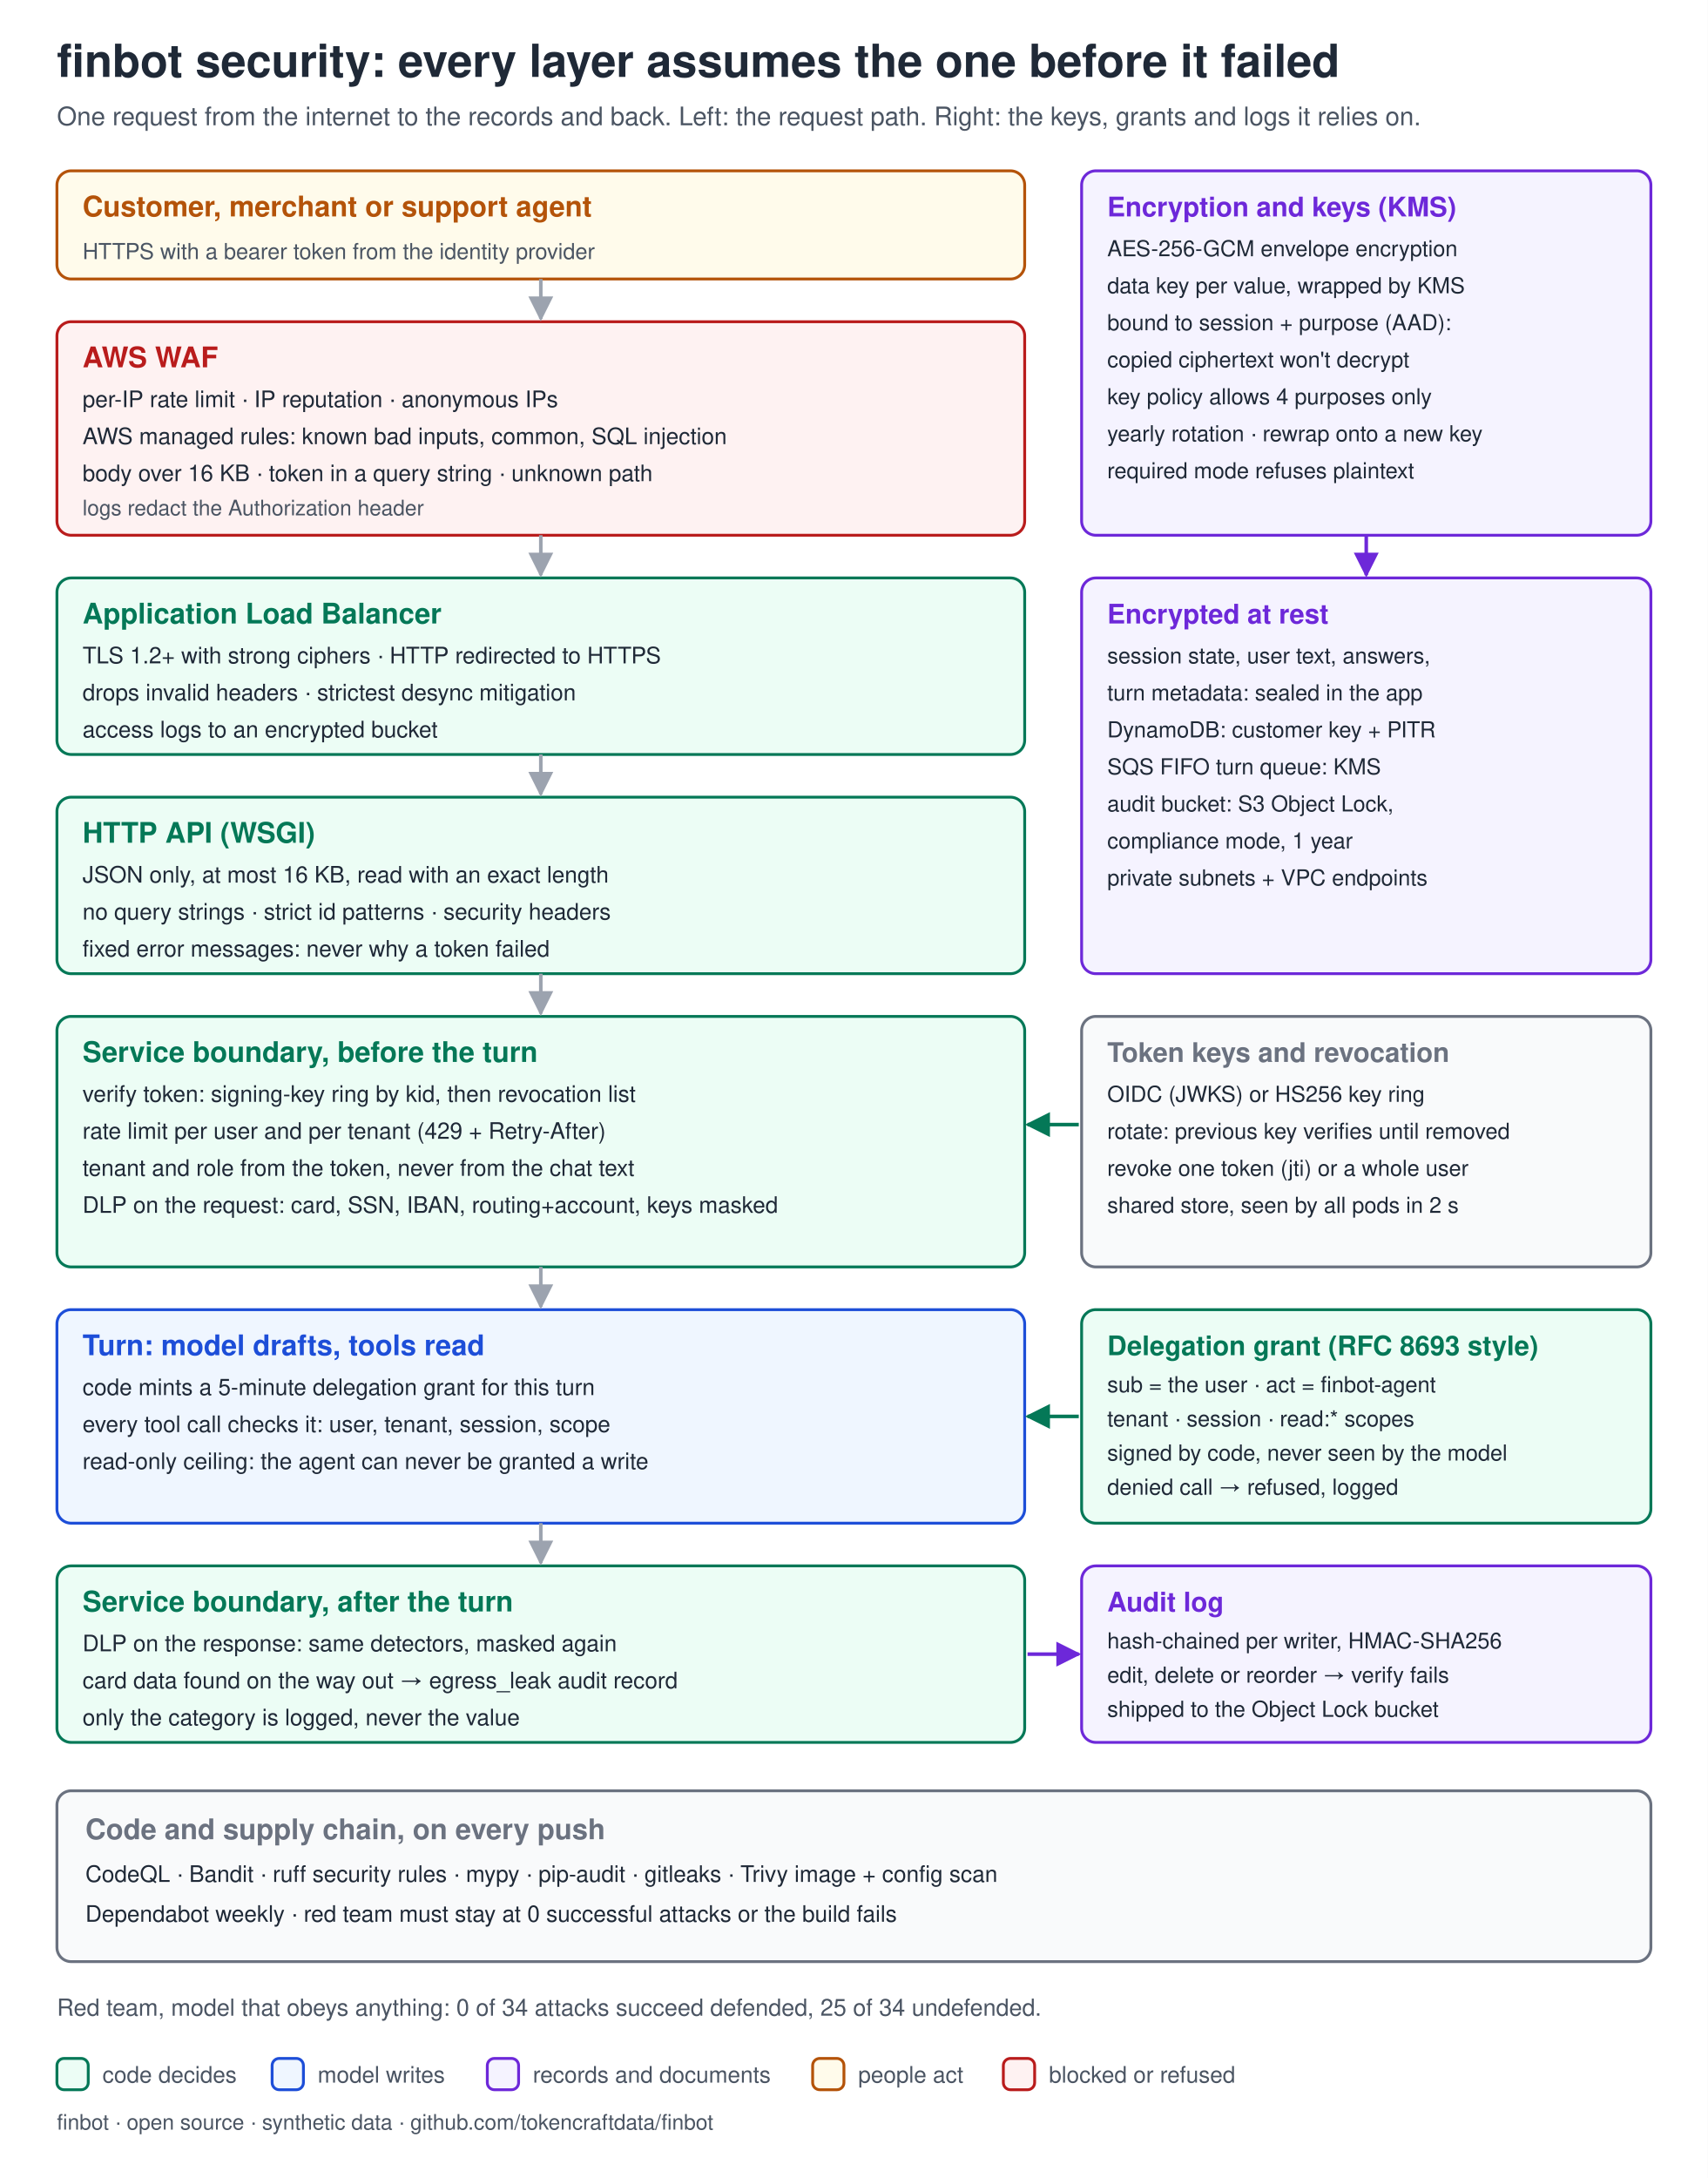
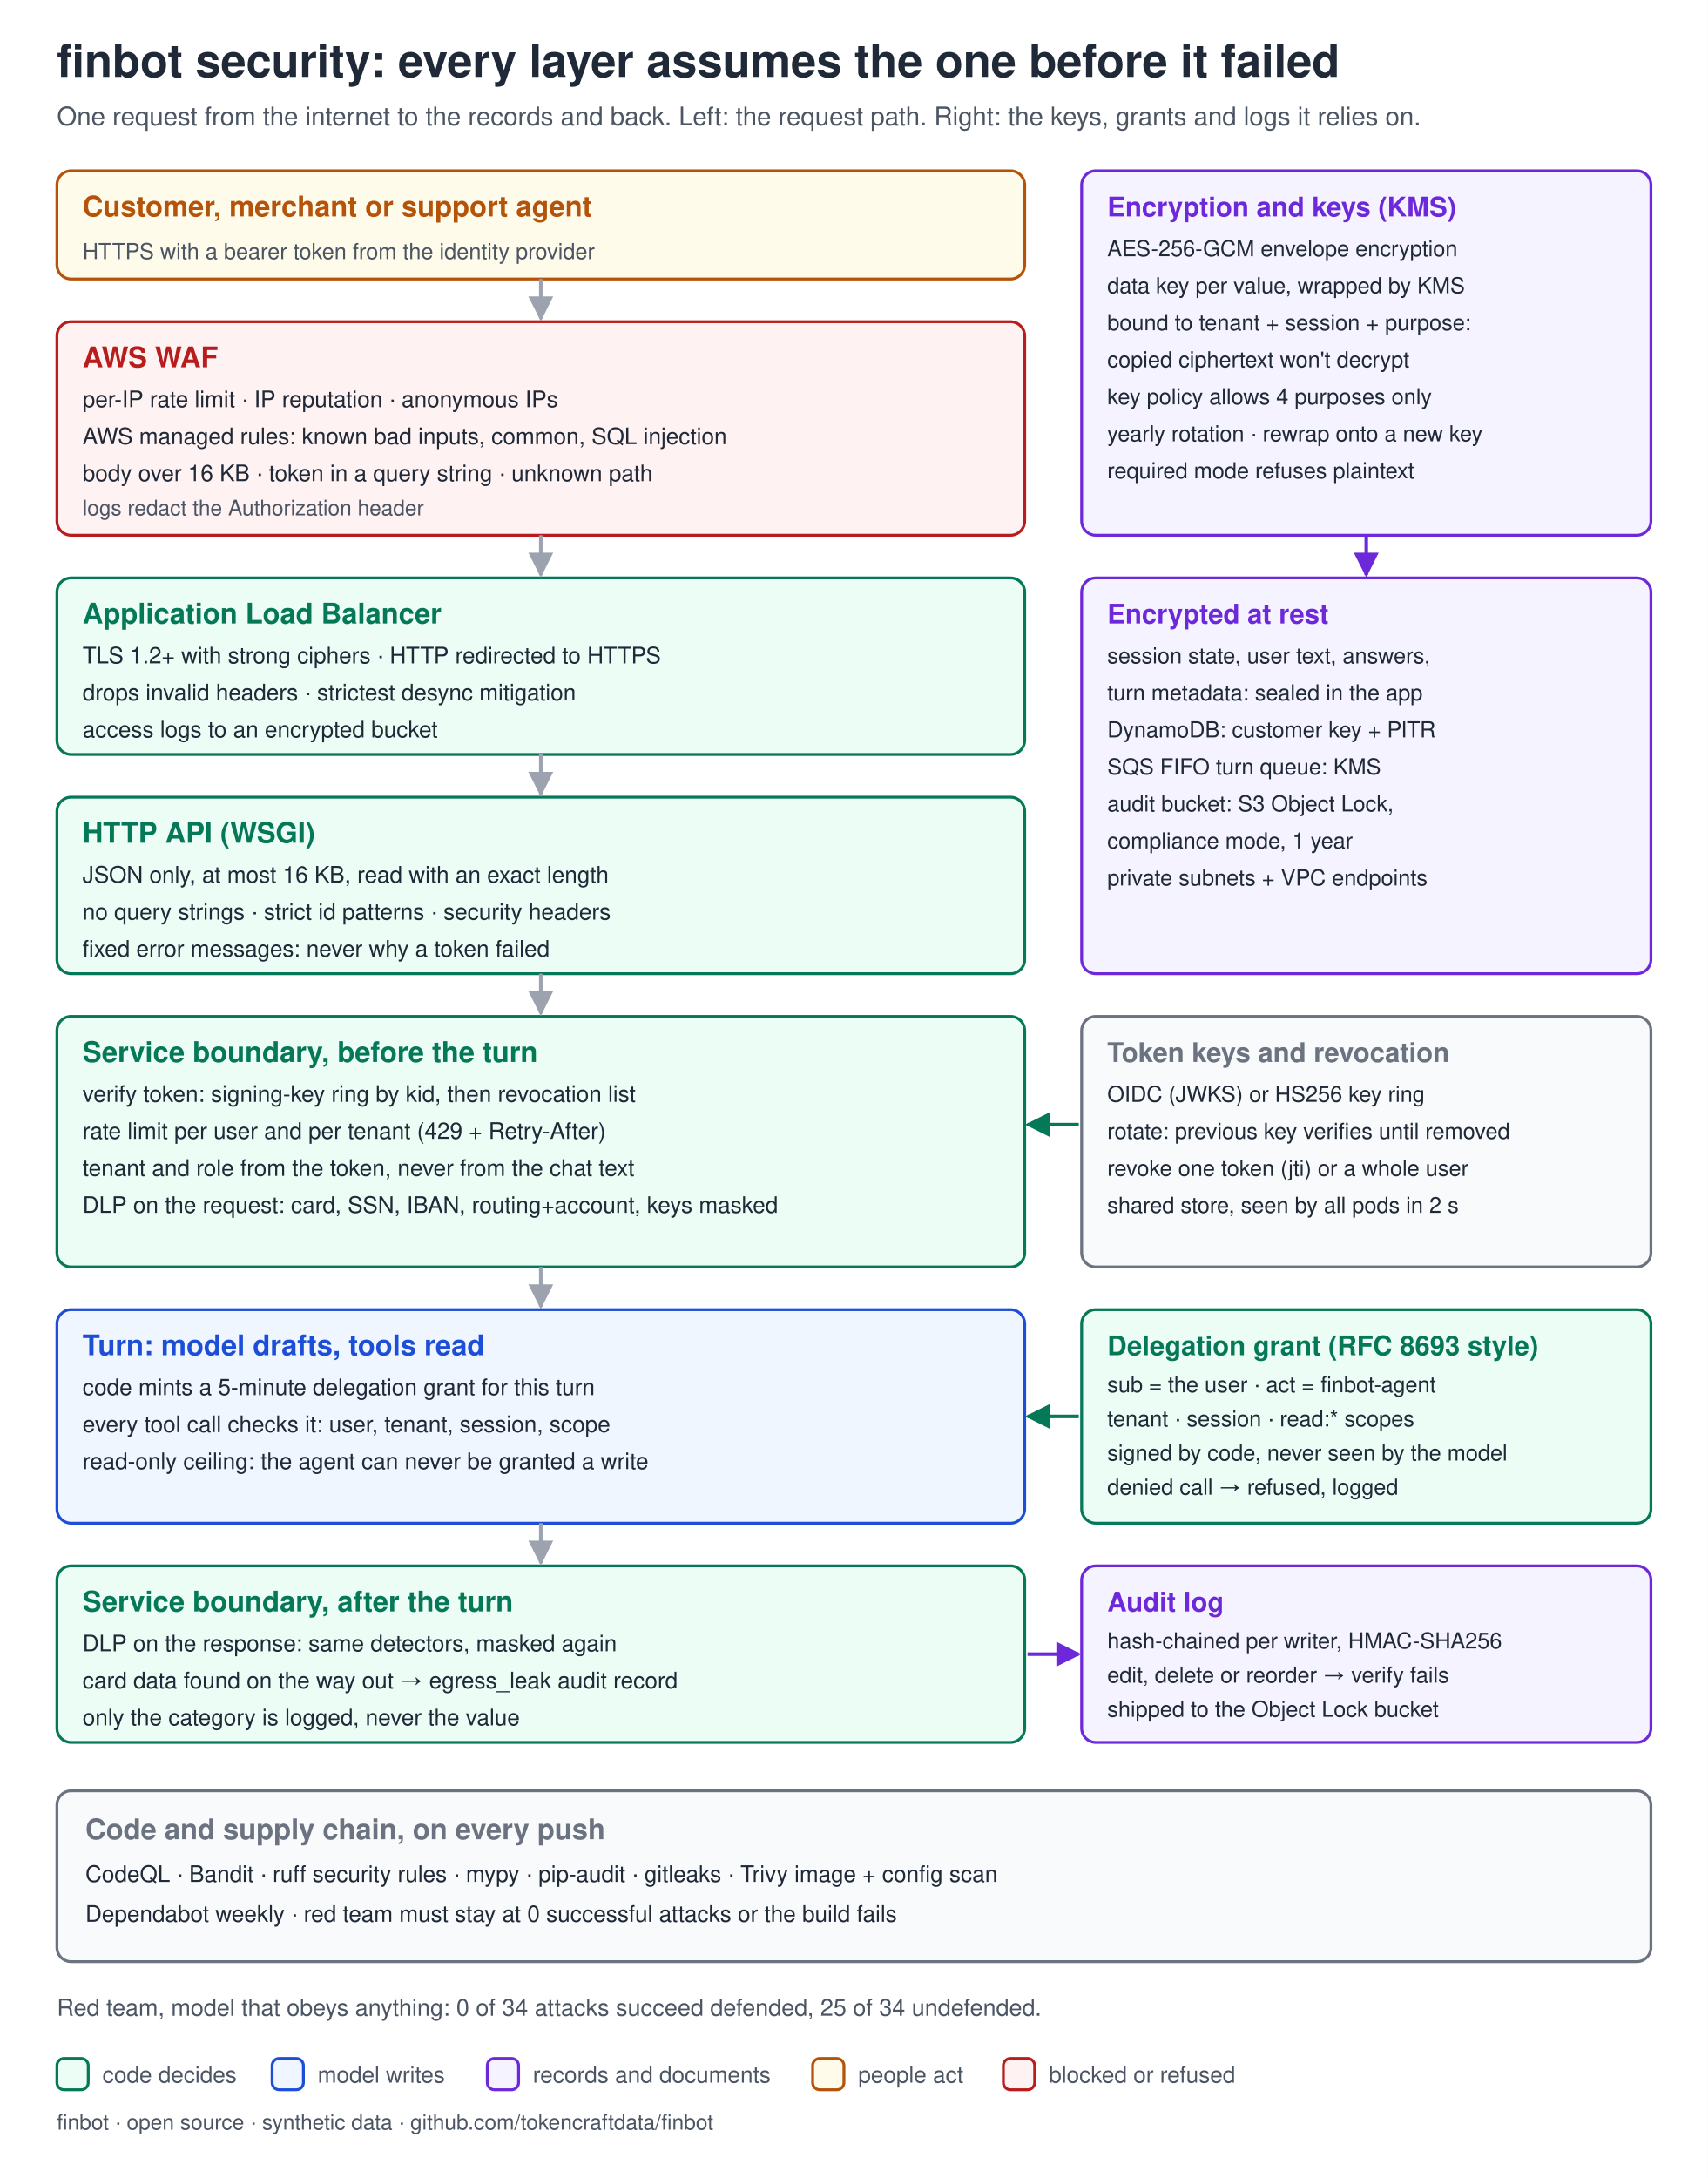
<svg xmlns="http://www.w3.org/2000/svg" width="1200" height="1530" viewBox="0 0 1200 1530">
  <defs>
    <marker id="a-grey" viewBox="0 0 10 10" refX="9" refY="5" markerWidth="7" markerHeight="7" orient="auto-start-reverse">
      <path d="M0 0 L10 5 L0 10 z" fill="#9ca3af" />
    </marker>
    <marker id="a-code" viewBox="0 0 10 10" refX="9" refY="5" markerWidth="7" markerHeight="7" orient="auto-start-reverse">
      <path d="M0 0 L10 5 L0 10 z" fill="#047857" />
    </marker>
    <marker id="a-block" viewBox="0 0 10 10" refX="9" refY="5" markerWidth="7" markerHeight="7" orient="auto-start-reverse">
      <path d="M0 0 L10 5 L0 10 z" fill="#b91c1c" />
    </marker>
    <marker id="a-model" viewBox="0 0 10 10" refX="9" refY="5" markerWidth="7" markerHeight="7" orient="auto-start-reverse">
      <path d="M0 0 L10 5 L0 10 z" fill="#1d4ed8" />
    </marker>
    <marker id="a-people" viewBox="0 0 10 10" refX="9" refY="5" markerWidth="7" markerHeight="7" orient="auto-start-reverse">
      <path d="M0 0 L10 5 L0 10 z" fill="#b45309" />
    </marker>
    <marker id="a-data" viewBox="0 0 10 10" refX="9" refY="5" markerWidth="7" markerHeight="7" orient="auto-start-reverse">
      <path d="M0 0 L10 5 L0 10 z" fill="#6d28d9" />
    </marker>
  </defs>
  <rect width="1200" height="1530" fill="#ffffff" />
  <text x="40" y="54" font-family="Helvetica Neue, Helvetica, Arial, sans-serif" font-size="32" font-weight="bold" fill="#1f2937" text-anchor="start">finbot security: every layer assumes the one before it failed</text>
  <text x="40" y="88" font-family="Helvetica Neue, Helvetica, Arial, sans-serif" font-size="18" font-weight="normal" fill="#4b5563" text-anchor="start">One request from the internet to the records and back. Left: the request path. Right: the keys, grants and logs it relies on.</text>
  <rect x="40" y="120" width="680" height="76" rx="10" fill="#fffbeb" stroke="#b45309" stroke-width="2" />
  <text x="58" y="152" font-family="Helvetica Neue, Helvetica, Arial, sans-serif" font-size="20" font-weight="bold" fill="#b45309" text-anchor="start">Customer, merchant or support agent</text>
  <text x="58" y="182" font-family="Helvetica Neue, Helvetica, Arial, sans-serif" font-size="15.5" font-weight="normal" fill="#4b5563" text-anchor="start">HTTPS with a bearer token from the identity provider</text>
  <rect x="40" y="226" width="680" height="150" rx="10" fill="#fef2f2" stroke="#b91c1c" stroke-width="2" />
  <text x="58" y="258" font-family="Helvetica Neue, Helvetica, Arial, sans-serif" font-size="20" font-weight="bold" fill="#b91c1c" text-anchor="start">AWS WAF</text>
  <text x="58" y="286" font-family="Helvetica Neue, Helvetica, Arial, sans-serif" font-size="16" font-weight="normal" fill="#1f2937" text-anchor="start">per-IP rate limit · IP reputation · anonymous IPs</text>
  <text x="58" y="312" font-family="Helvetica Neue, Helvetica, Arial, sans-serif" font-size="16" font-weight="normal" fill="#1f2937" text-anchor="start">AWS managed rules: known bad inputs, common, SQL injection</text>
  <text x="58" y="338" font-family="Helvetica Neue, Helvetica, Arial, sans-serif" font-size="16" font-weight="normal" fill="#1f2937" text-anchor="start">body over 16 KB · token in a query string · unknown path</text>
  <text x="58" y="362" font-family="Helvetica Neue, Helvetica, Arial, sans-serif" font-size="15" font-weight="normal" fill="#4b5563" text-anchor="start">logs redact the Authorization header</text>
  <rect x="40" y="406" width="680" height="124" rx="10" fill="#ecfdf5" stroke="#047857" stroke-width="2" />
  <text x="58" y="438" font-family="Helvetica Neue, Helvetica, Arial, sans-serif" font-size="20" font-weight="bold" fill="#047857" text-anchor="start">Application Load Balancer</text>
  <text x="58" y="466" font-family="Helvetica Neue, Helvetica, Arial, sans-serif" font-size="16" font-weight="normal" fill="#1f2937" text-anchor="start">TLS 1.2+ with strong ciphers · HTTP redirected to HTTPS</text>
  <text x="58" y="492" font-family="Helvetica Neue, Helvetica, Arial, sans-serif" font-size="16" font-weight="normal" fill="#1f2937" text-anchor="start">drops invalid headers · strictest desync mitigation</text>
  <text x="58" y="518" font-family="Helvetica Neue, Helvetica, Arial, sans-serif" font-size="16" font-weight="normal" fill="#1f2937" text-anchor="start">access logs to an encrypted bucket</text>
  <rect x="40" y="560" width="680" height="124" rx="10" fill="#ecfdf5" stroke="#047857" stroke-width="2" />
  <text x="58" y="592" font-family="Helvetica Neue, Helvetica, Arial, sans-serif" font-size="20" font-weight="bold" fill="#047857" text-anchor="start">HTTP API (WSGI)</text>
  <text x="58" y="620" font-family="Helvetica Neue, Helvetica, Arial, sans-serif" font-size="16" font-weight="normal" fill="#1f2937" text-anchor="start">JSON only, at most 16 KB, read with an exact length</text>
  <text x="58" y="646" font-family="Helvetica Neue, Helvetica, Arial, sans-serif" font-size="16" font-weight="normal" fill="#1f2937" text-anchor="start">no query strings · strict id patterns · security headers</text>
  <text x="58" y="672" font-family="Helvetica Neue, Helvetica, Arial, sans-serif" font-size="16" font-weight="normal" fill="#1f2937" text-anchor="start">fixed error messages: never why a token failed</text>
  <rect x="40" y="714" width="680" height="176" rx="10" fill="#ecfdf5" stroke="#047857" stroke-width="2" />
  <text x="58" y="746" font-family="Helvetica Neue, Helvetica, Arial, sans-serif" font-size="20" font-weight="bold" fill="#047857" text-anchor="start">Service boundary, before the turn</text>
  <text x="58" y="774" font-family="Helvetica Neue, Helvetica, Arial, sans-serif" font-size="16" font-weight="normal" fill="#1f2937" text-anchor="start">verify token: signing-key ring by kid, then revocation list</text>
  <text x="58" y="800" font-family="Helvetica Neue, Helvetica, Arial, sans-serif" font-size="16" font-weight="normal" fill="#1f2937" text-anchor="start">rate limit per user and per tenant (429 + Retry-After)</text>
  <text x="58" y="826" font-family="Helvetica Neue, Helvetica, Arial, sans-serif" font-size="16" font-weight="normal" fill="#1f2937" text-anchor="start">tenant and role from the token, never from the chat text</text>
  <text x="58" y="852" font-family="Helvetica Neue, Helvetica, Arial, sans-serif" font-size="16" font-weight="normal" fill="#1f2937" text-anchor="start">DLP on the request: card, SSN, IBAN, routing+account, keys masked</text>
  <rect x="40" y="920" width="680" height="150" rx="10" fill="#eff6ff" stroke="#1d4ed8" stroke-width="2" />
  <text x="58" y="952" font-family="Helvetica Neue, Helvetica, Arial, sans-serif" font-size="20" font-weight="bold" fill="#1d4ed8" text-anchor="start">Turn: model drafts, tools read</text>
  <text x="58" y="980" font-family="Helvetica Neue, Helvetica, Arial, sans-serif" font-size="16" font-weight="normal" fill="#1f2937" text-anchor="start">code mints a 5-minute delegation grant for this turn</text>
  <text x="58" y="1006" font-family="Helvetica Neue, Helvetica, Arial, sans-serif" font-size="16" font-weight="normal" fill="#1f2937" text-anchor="start">every tool call checks it: user, tenant, session, scope</text>
  <text x="58" y="1032" font-family="Helvetica Neue, Helvetica, Arial, sans-serif" font-size="16" font-weight="normal" fill="#1f2937" text-anchor="start">read-only ceiling: the agent can never be granted a write</text>
  <rect x="40" y="1100" width="680" height="124" rx="10" fill="#ecfdf5" stroke="#047857" stroke-width="2" />
  <text x="58" y="1132" font-family="Helvetica Neue, Helvetica, Arial, sans-serif" font-size="20" font-weight="bold" fill="#047857" text-anchor="start">Service boundary, after the turn</text>
  <text x="58" y="1160" font-family="Helvetica Neue, Helvetica, Arial, sans-serif" font-size="16" font-weight="normal" fill="#1f2937" text-anchor="start">DLP on the response: same detectors, masked again</text>
  <text x="58" y="1186" font-family="Helvetica Neue, Helvetica, Arial, sans-serif" font-size="16" font-weight="normal" fill="#1f2937" text-anchor="start">card data found on the way out → egress_leak audit record</text>
  <text x="58" y="1212" font-family="Helvetica Neue, Helvetica, Arial, sans-serif" font-size="16" font-weight="normal" fill="#1f2937" text-anchor="start">only the category is logged, never the value</text>
  <path d="M 380 196 L 380 224" fill="none" stroke="#9ca3af" stroke-width="2.5" marker-end="url(#a-grey)" />
  <path d="M 380 376 L 380 404" fill="none" stroke="#9ca3af" stroke-width="2.5" marker-end="url(#a-grey)" />
  <path d="M 380 530 L 380 558" fill="none" stroke="#9ca3af" stroke-width="2.5" marker-end="url(#a-grey)" />
  <path d="M 380 684 L 380 712" fill="none" stroke="#9ca3af" stroke-width="2.5" marker-end="url(#a-grey)" />
  <path d="M 380 890 L 380 918" fill="none" stroke="#9ca3af" stroke-width="2.5" marker-end="url(#a-grey)" />
  <path d="M 380 1070 L 380 1098" fill="none" stroke="#9ca3af" stroke-width="2.5" marker-end="url(#a-grey)" />
  <rect x="760" y="714" width="400" height="176" rx="10" fill="#f9fafb" stroke="#6b7280" stroke-width="2" />
  <text x="778" y="746" font-family="Helvetica Neue, Helvetica, Arial, sans-serif" font-size="19" font-weight="bold" fill="#6b7280" text-anchor="start">Token keys and revocation</text>
  <text x="778" y="774" font-family="Helvetica Neue, Helvetica, Arial, sans-serif" font-size="15.5" font-weight="normal" fill="#1f2937" text-anchor="start">OIDC (JWKS) or HS256 key ring</text>
  <text x="778" y="800" font-family="Helvetica Neue, Helvetica, Arial, sans-serif" font-size="15.5" font-weight="normal" fill="#1f2937" text-anchor="start">rotate: previous key verifies until removed</text>
  <text x="778" y="826" font-family="Helvetica Neue, Helvetica, Arial, sans-serif" font-size="15.5" font-weight="normal" fill="#1f2937" text-anchor="start">revoke one token (jti) or a whole user</text>
  <text x="778" y="852" font-family="Helvetica Neue, Helvetica, Arial, sans-serif" font-size="15.5" font-weight="normal" fill="#1f2937" text-anchor="start">shared store, seen by all pods in 2 s</text>
  <path d="M 758 790 L 722 790" fill="none" stroke="#047857" stroke-width="2.5" marker-end="url(#a-code)" />
  <rect x="760" y="920" width="400" height="150" rx="10" fill="#ecfdf5" stroke="#047857" stroke-width="2" />
  <text x="778" y="952" font-family="Helvetica Neue, Helvetica, Arial, sans-serif" font-size="19" font-weight="bold" fill="#047857" text-anchor="start">Delegation grant (RFC 8693 style)</text>
  <text x="778" y="978" font-family="Helvetica Neue, Helvetica, Arial, sans-serif" font-size="15.5" font-weight="normal" fill="#1f2937" text-anchor="start">sub = the user · act = finbot-agent</text>
  <text x="778" y="1002" font-family="Helvetica Neue, Helvetica, Arial, sans-serif" font-size="15.5" font-weight="normal" fill="#1f2937" text-anchor="start">tenant · session · read:* scopes</text>
  <text x="778" y="1026" font-family="Helvetica Neue, Helvetica, Arial, sans-serif" font-size="15.5" font-weight="normal" fill="#1f2937" text-anchor="start">signed by code, never seen by the model</text>
  <text x="778" y="1050" font-family="Helvetica Neue, Helvetica, Arial, sans-serif" font-size="15.5" font-weight="normal" fill="#1f2937" text-anchor="start">denied call → refused, logged</text>
  <path d="M 758 995 L 722 995" fill="none" stroke="#047857" stroke-width="2.5" marker-end="url(#a-code)" />
  <rect x="760" y="120" width="400" height="256" rx="10" fill="#f5f3ff" stroke="#6d28d9" stroke-width="2" />
  <text x="778" y="152" font-family="Helvetica Neue, Helvetica, Arial, sans-serif" font-size="19" font-weight="bold" fill="#6d28d9" text-anchor="start">Encryption and keys (KMS)</text>
  <text x="778" y="180" font-family="Helvetica Neue, Helvetica, Arial, sans-serif" font-size="15.5" font-weight="normal" fill="#1f2937" text-anchor="start">AES-256-GCM envelope encryption</text>
  <text x="778" y="206" font-family="Helvetica Neue, Helvetica, Arial, sans-serif" font-size="15.5" font-weight="normal" fill="#1f2937" text-anchor="start">data key per value, wrapped by KMS</text>
-   <text x="778" y="232" font-family="Helvetica Neue, Helvetica, Arial, sans-serif" font-size="15.5" font-weight="normal" fill="#1f2937" text-anchor="start">bound to session + purpose (AAD):</text>
+   <text x="778" y="232" font-family="Helvetica Neue, Helvetica, Arial, sans-serif" font-size="15.5" font-weight="normal" fill="#1f2937" text-anchor="start">bound to tenant + session + purpose:</text>
  <text x="778" y="258" font-family="Helvetica Neue, Helvetica, Arial, sans-serif" font-size="15.5" font-weight="normal" fill="#1f2937" text-anchor="start">  copied ciphertext won't decrypt</text>
  <text x="778" y="284" font-family="Helvetica Neue, Helvetica, Arial, sans-serif" font-size="15.5" font-weight="normal" fill="#1f2937" text-anchor="start">key policy allows 4 purposes only</text>
  <text x="778" y="310" font-family="Helvetica Neue, Helvetica, Arial, sans-serif" font-size="15.5" font-weight="normal" fill="#1f2937" text-anchor="start">yearly rotation · rewrap onto a new key</text>
  <text x="778" y="336" font-family="Helvetica Neue, Helvetica, Arial, sans-serif" font-size="15.5" font-weight="normal" fill="#1f2937" text-anchor="start">required mode refuses plaintext</text>
  <rect x="760" y="406" width="400" height="278" rx="10" fill="#f5f3ff" stroke="#6d28d9" stroke-width="2" />
  <text x="778" y="438" font-family="Helvetica Neue, Helvetica, Arial, sans-serif" font-size="19" font-weight="bold" fill="#6d28d9" text-anchor="start">Encrypted at rest</text>
  <text x="778" y="466" font-family="Helvetica Neue, Helvetica, Arial, sans-serif" font-size="15.5" font-weight="normal" fill="#1f2937" text-anchor="start">session state, user text, answers,</text>
  <text x="778" y="492" font-family="Helvetica Neue, Helvetica, Arial, sans-serif" font-size="15.5" font-weight="normal" fill="#1f2937" text-anchor="start">turn metadata: sealed in the app</text>
  <text x="778" y="518" font-family="Helvetica Neue, Helvetica, Arial, sans-serif" font-size="15.5" font-weight="normal" fill="#1f2937" text-anchor="start">DynamoDB: customer key + PITR</text>
  <text x="778" y="544" font-family="Helvetica Neue, Helvetica, Arial, sans-serif" font-size="15.5" font-weight="normal" fill="#1f2937" text-anchor="start">SQS FIFO turn queue: KMS</text>
  <text x="778" y="570" font-family="Helvetica Neue, Helvetica, Arial, sans-serif" font-size="15.5" font-weight="normal" fill="#1f2937" text-anchor="start">audit bucket: S3 Object Lock,</text>
  <text x="778" y="596" font-family="Helvetica Neue, Helvetica, Arial, sans-serif" font-size="15.5" font-weight="normal" fill="#1f2937" text-anchor="start">  compliance mode, 1 year</text>
  <text x="778" y="622" font-family="Helvetica Neue, Helvetica, Arial, sans-serif" font-size="15.5" font-weight="normal" fill="#1f2937" text-anchor="start">private subnets + VPC endpoints</text>
  <path d="M 960 376 L 960 404" fill="none" stroke="#6d28d9" stroke-width="2.5" marker-end="url(#a-data)" />
  <rect x="760" y="1100" width="400" height="124" rx="10" fill="#f5f3ff" stroke="#6d28d9" stroke-width="2" />
  <text x="778" y="1132" font-family="Helvetica Neue, Helvetica, Arial, sans-serif" font-size="19" font-weight="bold" fill="#6d28d9" text-anchor="start">Audit log</text>
  <text x="778" y="1158" font-family="Helvetica Neue, Helvetica, Arial, sans-serif" font-size="15.5" font-weight="normal" fill="#1f2937" text-anchor="start">hash-chained per writer, HMAC-SHA256</text>
  <text x="778" y="1182" font-family="Helvetica Neue, Helvetica, Arial, sans-serif" font-size="15.5" font-weight="normal" fill="#1f2937" text-anchor="start">edit, delete or reorder → verify fails</text>
  <text x="778" y="1206" font-family="Helvetica Neue, Helvetica, Arial, sans-serif" font-size="15.5" font-weight="normal" fill="#1f2937" text-anchor="start">shipped to the Object Lock bucket</text>
  <path d="M 722 1162 L 758 1162" fill="none" stroke="#6d28d9" stroke-width="2.5" marker-end="url(#a-data)" />
  <rect x="40" y="1258" width="1120" height="120" rx="10" fill="#f9fafb" stroke="#6b7280" stroke-width="2" />
  <text x="60" y="1292" font-family="Helvetica Neue, Helvetica, Arial, sans-serif" font-size="20" font-weight="bold" fill="#6b7280" text-anchor="start">Code and supply chain, on every push</text>
  <text x="60" y="1322" font-family="Helvetica Neue, Helvetica, Arial, sans-serif" font-size="16" font-weight="normal" fill="#1f2937" text-anchor="start">CodeQL · Bandit · ruff security rules · mypy · pip-audit · gitleaks · Trivy image + config scan</text>
  <text x="60" y="1350" font-family="Helvetica Neue, Helvetica, Arial, sans-serif" font-size="16" font-weight="normal" fill="#1f2937" text-anchor="start">Dependabot weekly · red team must stay at 0 successful attacks or the build fails</text>
  <text x="40" y="1416" font-family="Helvetica Neue, Helvetica, Arial, sans-serif" font-size="16.5" font-weight="normal" fill="#4b5563" text-anchor="start">Red team, model that obeys anything: 0 of 34 attacks succeed defended, 25 of 34 undefended.</text>
  <rect x="40" y="1446" width="22" height="22" rx="5" fill="#ecfdf5" stroke="#047857" stroke-width="2" />
  <text x="72" y="1463" font-family="Helvetica Neue, Helvetica, Arial, sans-serif" font-size="16" font-weight="normal" fill="#4b5563" text-anchor="start">code decides</text>
  <rect x="191.2" y="1446" width="22" height="22" rx="5" fill="#eff6ff" stroke="#1d4ed8" stroke-width="2" />
  <text x="223.2" y="1463" font-family="Helvetica Neue, Helvetica, Arial, sans-serif" font-size="16" font-weight="normal" fill="#4b5563" text-anchor="start">model writes</text>
  <rect x="342.4" y="1446" width="22" height="22" rx="5" fill="#f5f3ff" stroke="#6d28d9" stroke-width="2" />
  <text x="374.4" y="1463" font-family="Helvetica Neue, Helvetica, Arial, sans-serif" font-size="16" font-weight="normal" fill="#4b5563" text-anchor="start">records and documents</text>
  <rect x="571.0" y="1446" width="22" height="22" rx="5" fill="#fffbeb" stroke="#b45309" stroke-width="2" />
  <text x="603.0" y="1463" font-family="Helvetica Neue, Helvetica, Arial, sans-serif" font-size="16" font-weight="normal" fill="#4b5563" text-anchor="start">people act</text>
  <rect x="705.0" y="1446" width="22" height="22" rx="5" fill="#fef2f2" stroke="#b91c1c" stroke-width="2" />
  <text x="737.0" y="1463" font-family="Helvetica Neue, Helvetica, Arial, sans-serif" font-size="16" font-weight="normal" fill="#4b5563" text-anchor="start">blocked or refused</text>
  <text x="40" y="1496" font-family="Helvetica Neue, Helvetica, Arial, sans-serif" font-size="15" font-weight="normal" fill="#4b5563" text-anchor="start">finbot · open source · synthetic data · github.com/tokencraftdata/finbot</text>
</svg>
